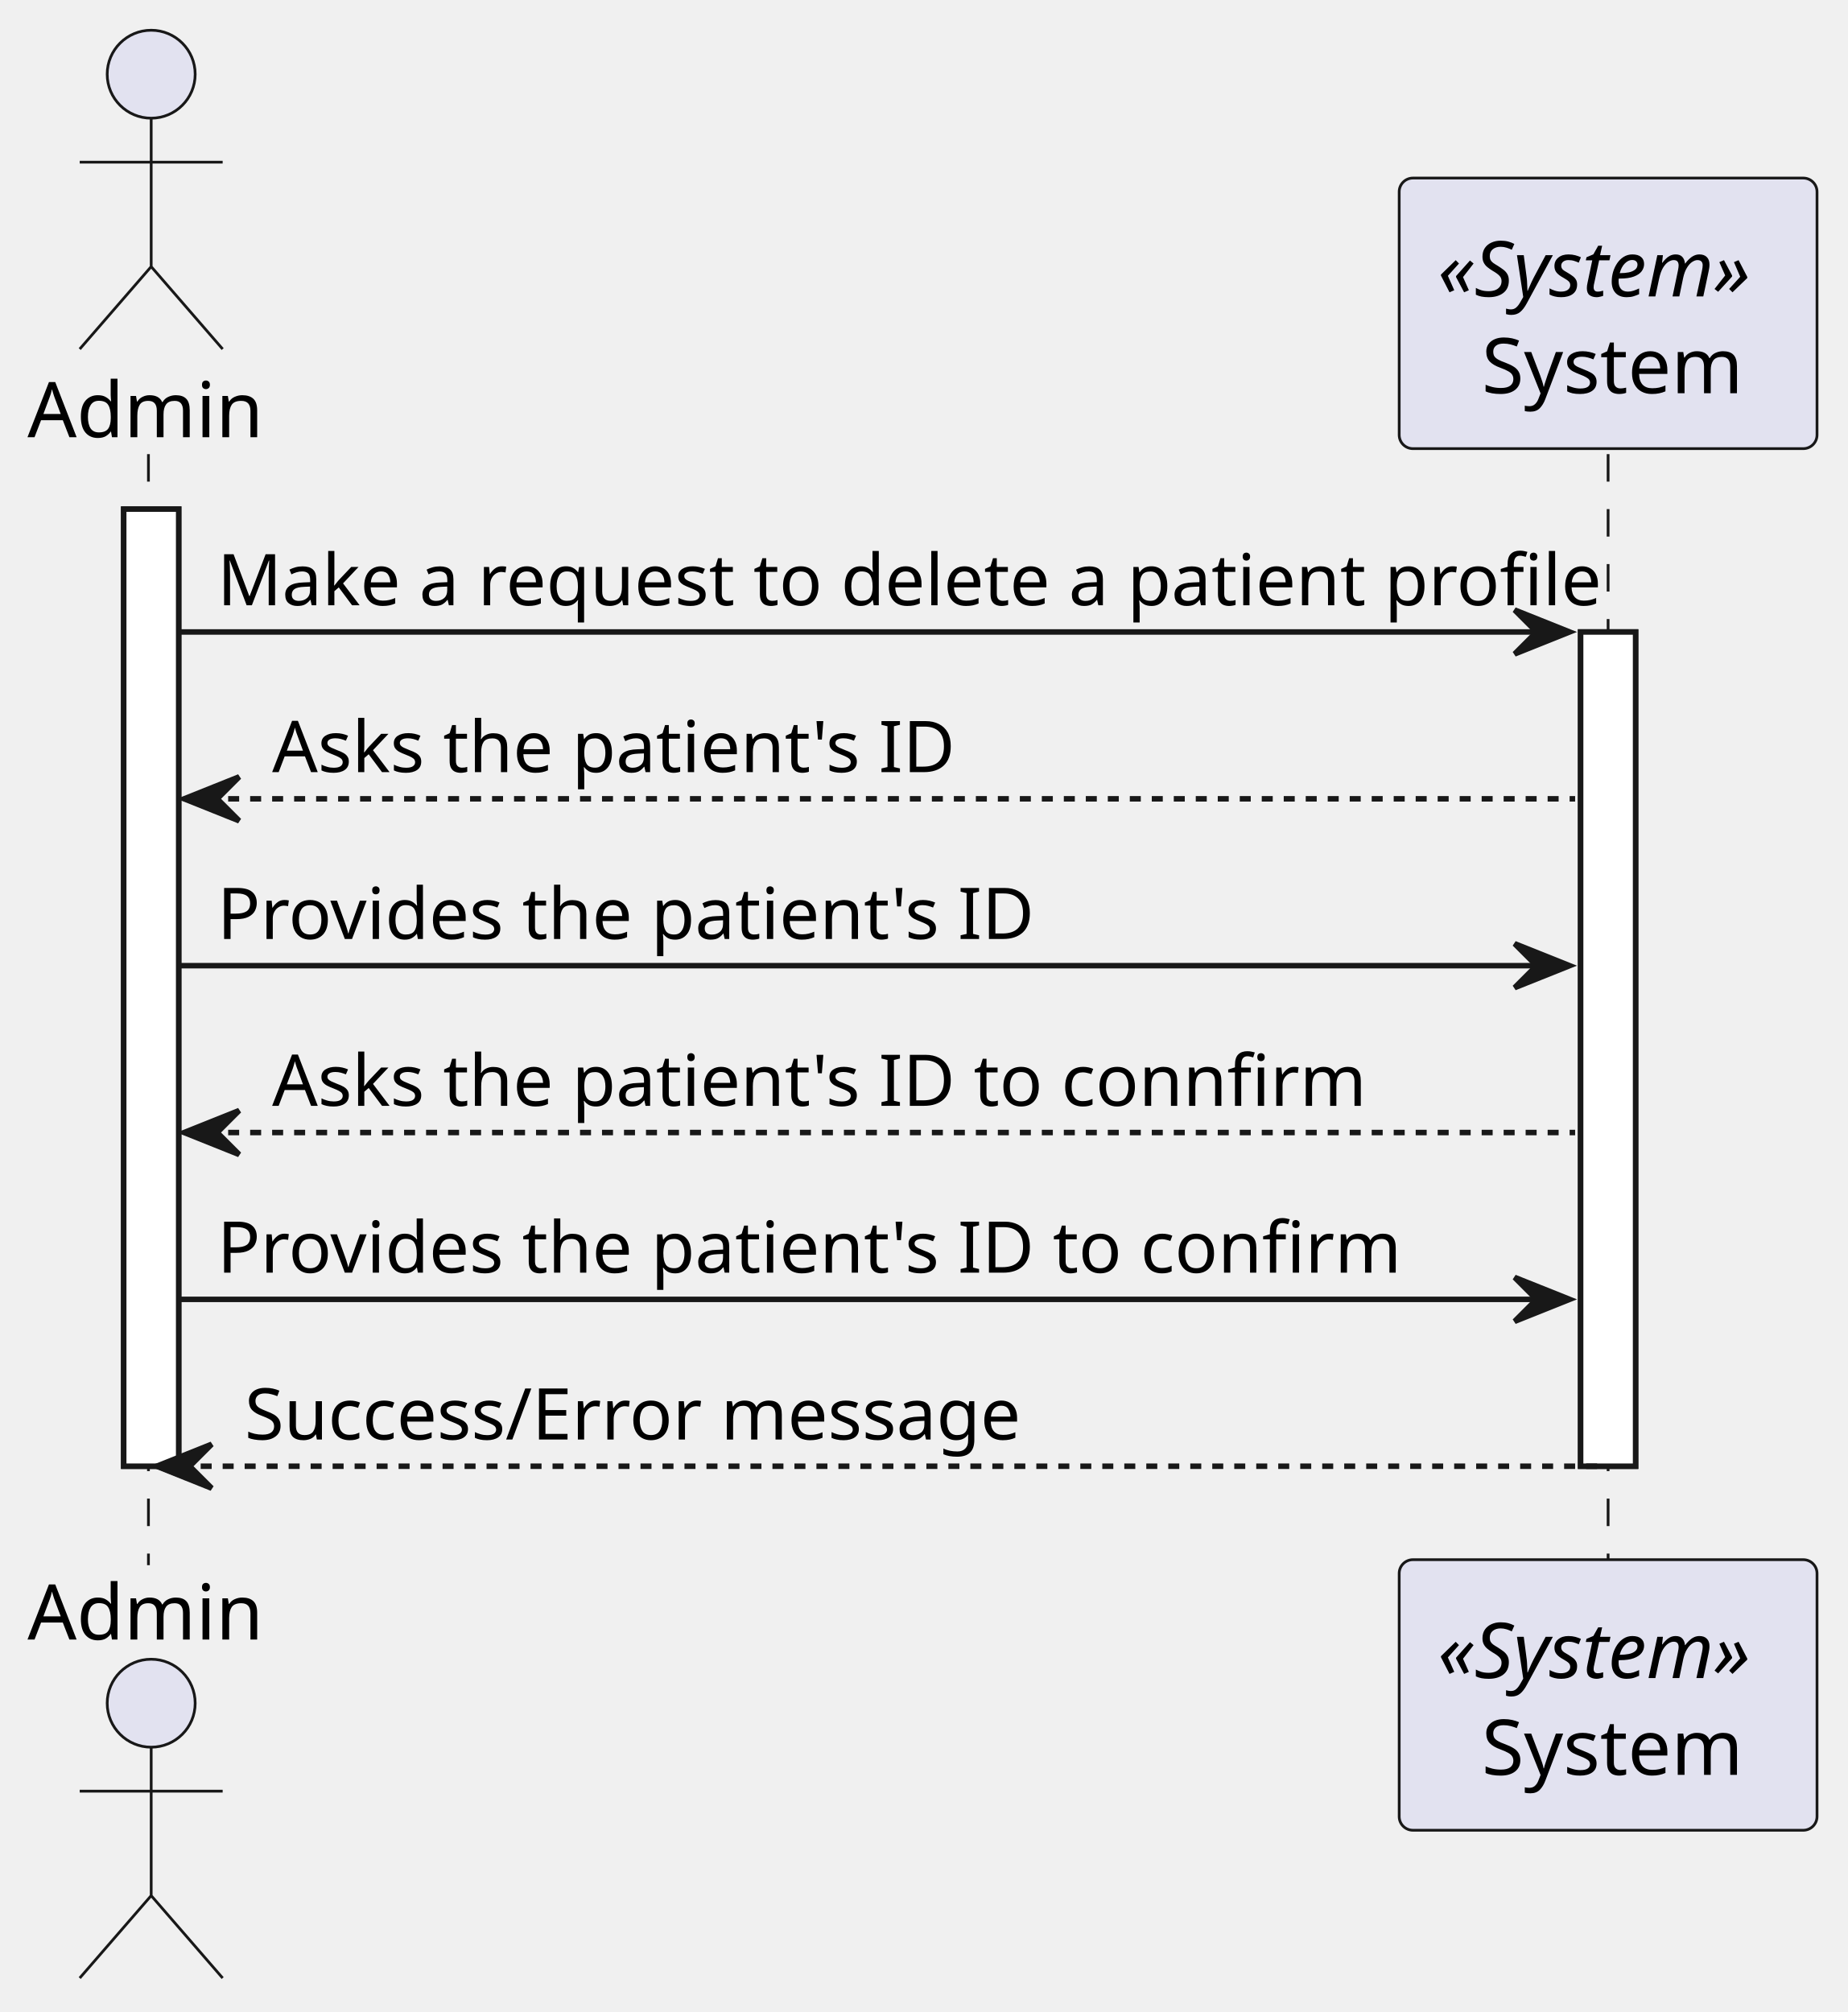
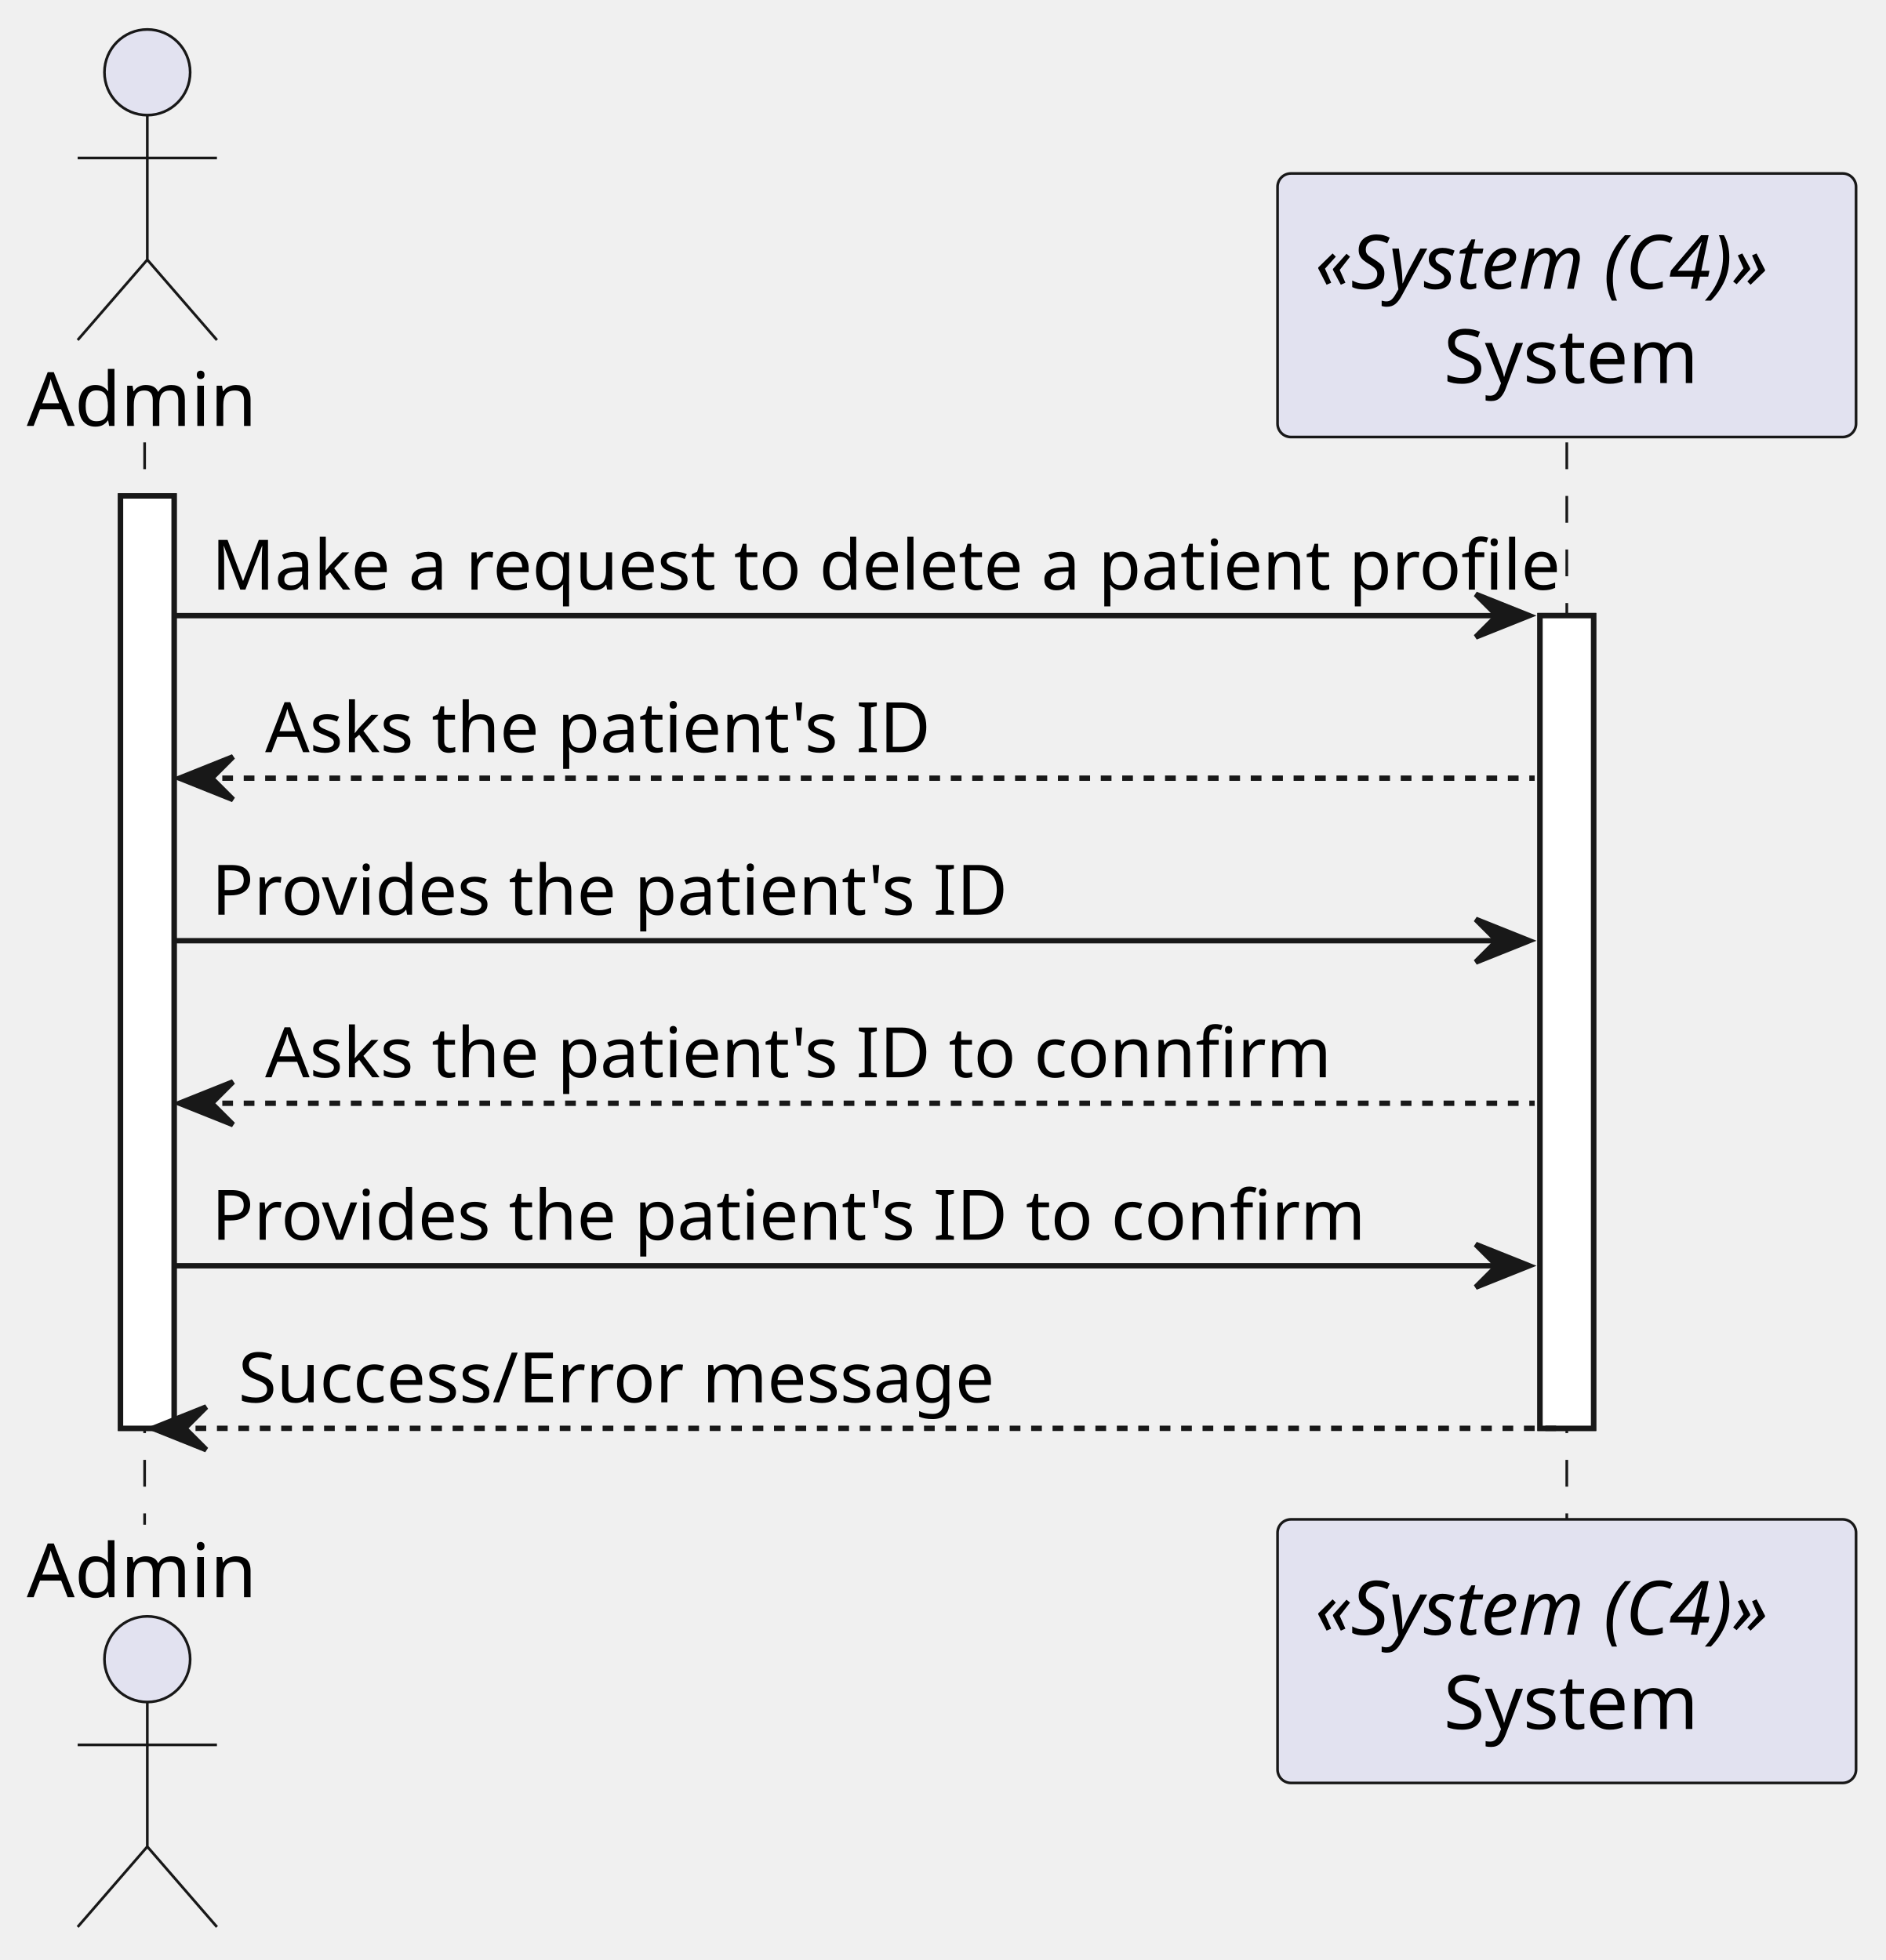
- <svg xmlns="http://www.w3.org/2000/svg" contentStyleType="text/css" height="366px" preserveAspectRatio="none" style="width:336px;height:366px;background:#FFFFFF;" version="1.1" viewBox="0 0 336 366" width="336px" zoomAndPan="magnify">
+ <svg xmlns="http://www.w3.org/2000/svg" contentStyleType="text/css" height="366px" preserveAspectRatio="none" style="width:352px;height:366px;background:#FFFFFF;" version="1.1" viewBox="0 0 352 366" width="352px" zoomAndPan="magnify">
  <defs />
  <g>
    <rect fill="#FFFFFF" height="174.109" style="stroke:#181818;stroke-width:1.0;" width="10" x="22.5" y="92.609" />
    <rect fill="#FFFFFF" height="151.758" style="stroke:#181818;stroke-width:1.0;" width="10" x="287.5" y="114.961" />
    <line style="stroke:#181818;stroke-width:0.5;stroke-dasharray:5.0,5.0;" x1="27" x2="27" y1="82.609" y2="284.719" />
    <line style="stroke:#181818;stroke-width:0.5;stroke-dasharray:5.0,5.0;" x1="292.5" x2="292.5" y1="82.609" y2="284.719" />
    <text fill="#000000" font-family="sans-serif" font-size="14" lengthAdjust="spacing" textLength="39" x="5" y="79.533">Admin</text>
    <ellipse cx="27.5" cy="13.5" fill="#E2E2F0" rx="8" ry="8" style="stroke:#181818;stroke-width:0.5;" />
    <path d="M27.5,21.5 L27.5,48.5 M14.5,29.5 L40.5,29.5 M27.5,48.5 L14.5,63.5 M27.5,48.5 L40.5,63.5 " fill="none" style="stroke:#181818;stroke-width:0.5;" />
    <text fill="#000000" font-family="sans-serif" font-size="14" lengthAdjust="spacing" textLength="39" x="5" y="298.252">Admin</text>
    <ellipse cx="27.5" cy="309.828" fill="#E2E2F0" rx="8" ry="8" style="stroke:#181818;stroke-width:0.5;" />
    <path d="M27.5,317.828 L27.5,344.828 M14.5,325.828 L40.5,325.828 M27.5,344.828 L14.5,359.828 M27.5,344.828 L40.5,359.828 " fill="none" style="stroke:#181818;stroke-width:0.5;" />
-     <rect fill="#E2E2F0" height="49.219" rx="2.5" ry="2.5" style="stroke:#181818;stroke-width:0.5;" width="76" x="254.5" y="32.391" />
-     <text fill="#000000" font-family="sans-serif" font-size="14" font-style="italic" lengthAdjust="spacing" textLength="62" x="261.5" y="53.924">«System»</text>
+     <rect fill="#E2E2F0" height="49.219" rx="2.5" ry="2.5" style="stroke:#181818;stroke-width:0.5;" width="108" x="238.5" y="32.391" />
+     <text fill="#000000" font-family="sans-serif" font-size="14" font-style="italic" lengthAdjust="spacing" textLength="94" x="245.5" y="53.924">«System (C4)»</text>
    <text fill="#000000" font-family="sans-serif" font-size="14" lengthAdjust="spacing" textLength="46" x="269.5" y="71.533">System</text>
-     <rect fill="#E2E2F0" height="49.219" rx="2.5" ry="2.5" style="stroke:#181818;stroke-width:0.5;" width="76" x="254.5" y="283.719" />
-     <text fill="#000000" font-family="sans-serif" font-size="14" font-style="italic" lengthAdjust="spacing" textLength="62" x="261.5" y="305.252">«System»</text>
+     <rect fill="#E2E2F0" height="49.219" rx="2.5" ry="2.5" style="stroke:#181818;stroke-width:0.5;" width="108" x="238.5" y="283.719" />
+     <text fill="#000000" font-family="sans-serif" font-size="14" font-style="italic" lengthAdjust="spacing" textLength="94" x="245.5" y="305.252">«System (C4)»</text>
    <text fill="#000000" font-family="sans-serif" font-size="14" lengthAdjust="spacing" textLength="46" x="269.5" y="322.861">System</text>
    <rect fill="#FFFFFF" height="174.109" style="stroke:#181818;stroke-width:1.0;" width="10" x="22.5" y="92.609" />
    <rect fill="#FFFFFF" height="151.758" style="stroke:#181818;stroke-width:1.0;" width="10" x="287.5" y="114.961" />
    <polygon fill="#181818" points="275.5,110.961,285.5,114.961,275.5,118.961,279.5,114.961" style="stroke:#181818;stroke-width:1.0;" />
    <line style="stroke:#181818;stroke-width:1.0;" x1="32.5" x2="281.5" y1="114.961" y2="114.961" />
    <text fill="#000000" font-family="sans-serif" font-size="13" lengthAdjust="spacing" textLength="236" x="39.5" y="110.105">Make a request to delete a patient profile</text>
    <polygon fill="#181818" points="43.5,141.312,33.5,145.312,43.5,149.312,39.5,145.312" style="stroke:#181818;stroke-width:1.0;" />
    <line style="stroke:#181818;stroke-width:1.0;stroke-dasharray:2.0,2.0;" x1="37.5" x2="286.5" y1="145.312" y2="145.312" />
    <text fill="#000000" font-family="sans-serif" font-size="13" lengthAdjust="spacing" textLength="120" x="49.5" y="140.456">Asks the patient's ID</text>
    <polygon fill="#181818" points="275.5,171.664,285.5,175.664,275.5,179.664,279.5,175.664" style="stroke:#181818;stroke-width:1.0;" />
    <line style="stroke:#181818;stroke-width:1.0;" x1="32.5" x2="281.5" y1="175.664" y2="175.664" />
    <text fill="#000000" font-family="sans-serif" font-size="13" lengthAdjust="spacing" textLength="139" x="39.5" y="170.808">Provides the patient's ID</text>
    <polygon fill="#181818" points="43.5,202.016,33.5,206.016,43.5,210.016,39.5,206.016" style="stroke:#181818;stroke-width:1.0;" />
    <line style="stroke:#181818;stroke-width:1.0;stroke-dasharray:2.0,2.0;" x1="37.5" x2="286.5" y1="206.016" y2="206.016" />
    <text fill="#000000" font-family="sans-serif" font-size="13" lengthAdjust="spacing" textLength="188" x="49.5" y="201.159">Asks the patient's ID to connfirm</text>
    <polygon fill="#181818" points="275.5,232.367,285.5,236.367,275.5,240.367,279.5,236.367" style="stroke:#181818;stroke-width:1.0;" />
    <line style="stroke:#181818;stroke-width:1.0;" x1="32.5" x2="281.5" y1="236.367" y2="236.367" />
    <text fill="#000000" font-family="sans-serif" font-size="13" lengthAdjust="spacing" textLength="200" x="39.5" y="231.511">Provides the patient's ID to confirm</text>
    <polygon fill="#181818" points="38.5,262.719,28.5,266.719,38.5,270.719,34.5,266.719" style="stroke:#181818;stroke-width:1.0;" />
    <line style="stroke:#181818;stroke-width:1.0;stroke-dasharray:2.0,2.0;" x1="32.5" x2="291.5" y1="266.719" y2="266.719" />
    <text fill="#000000" font-family="sans-serif" font-size="13" lengthAdjust="spacing" textLength="140" x="44.5" y="261.862">Success/Error message</text>
  </g>
</svg>
